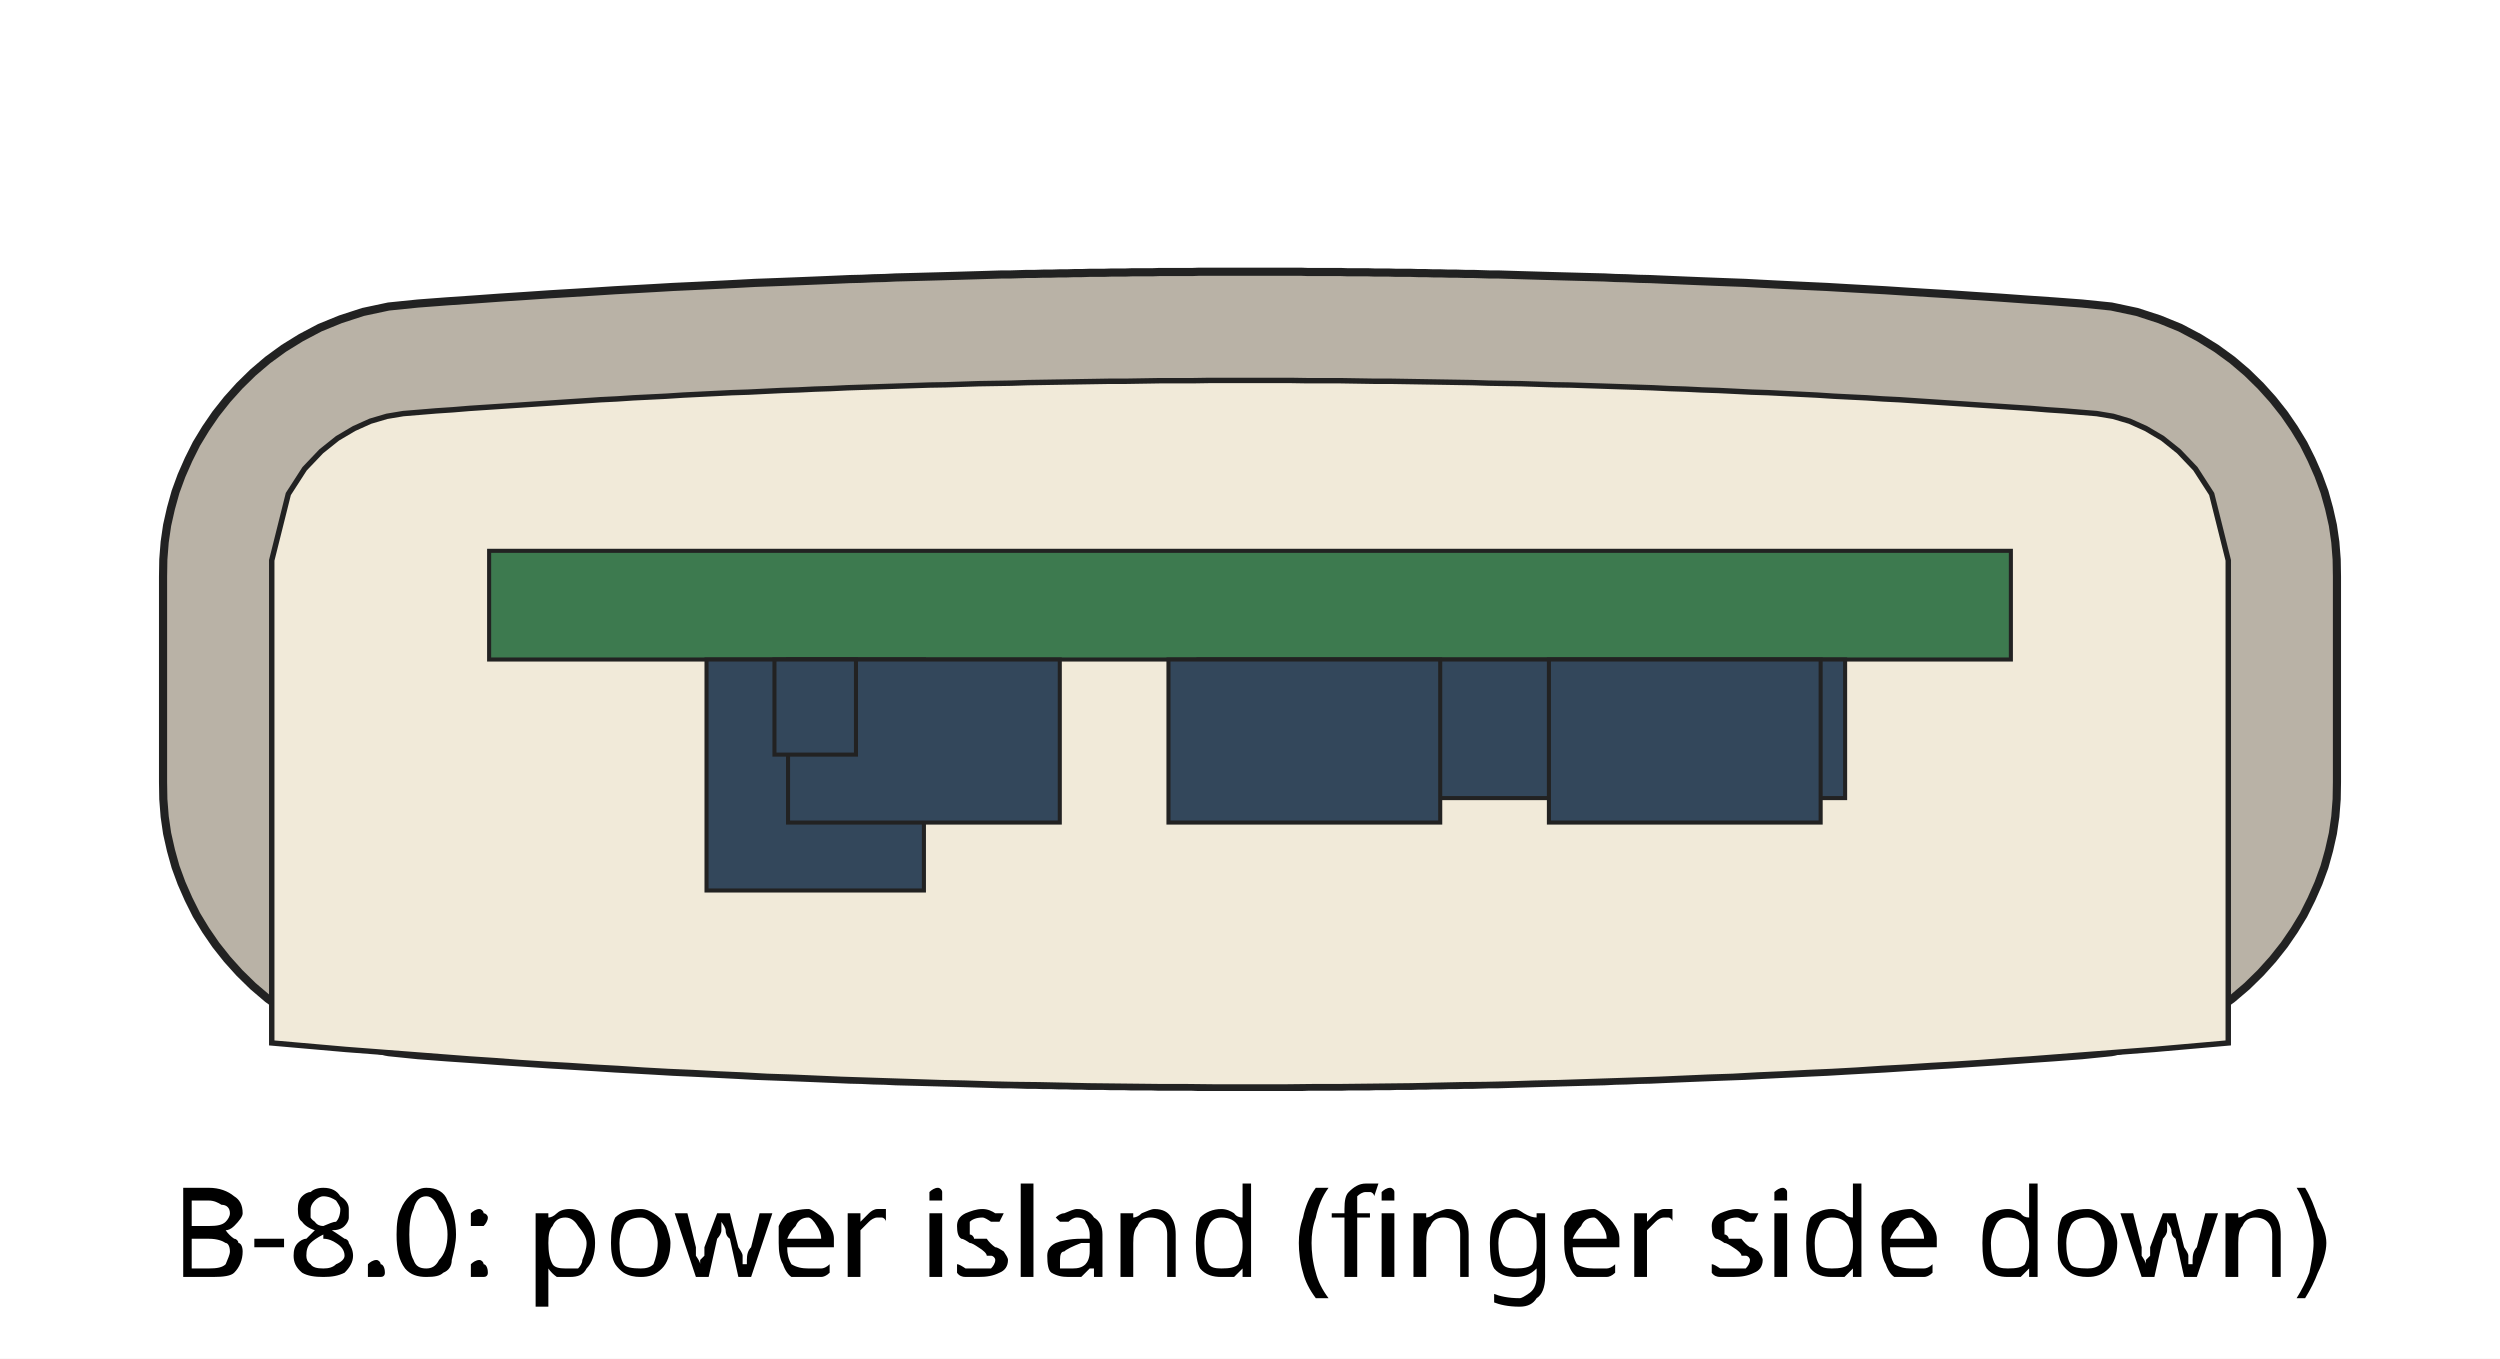
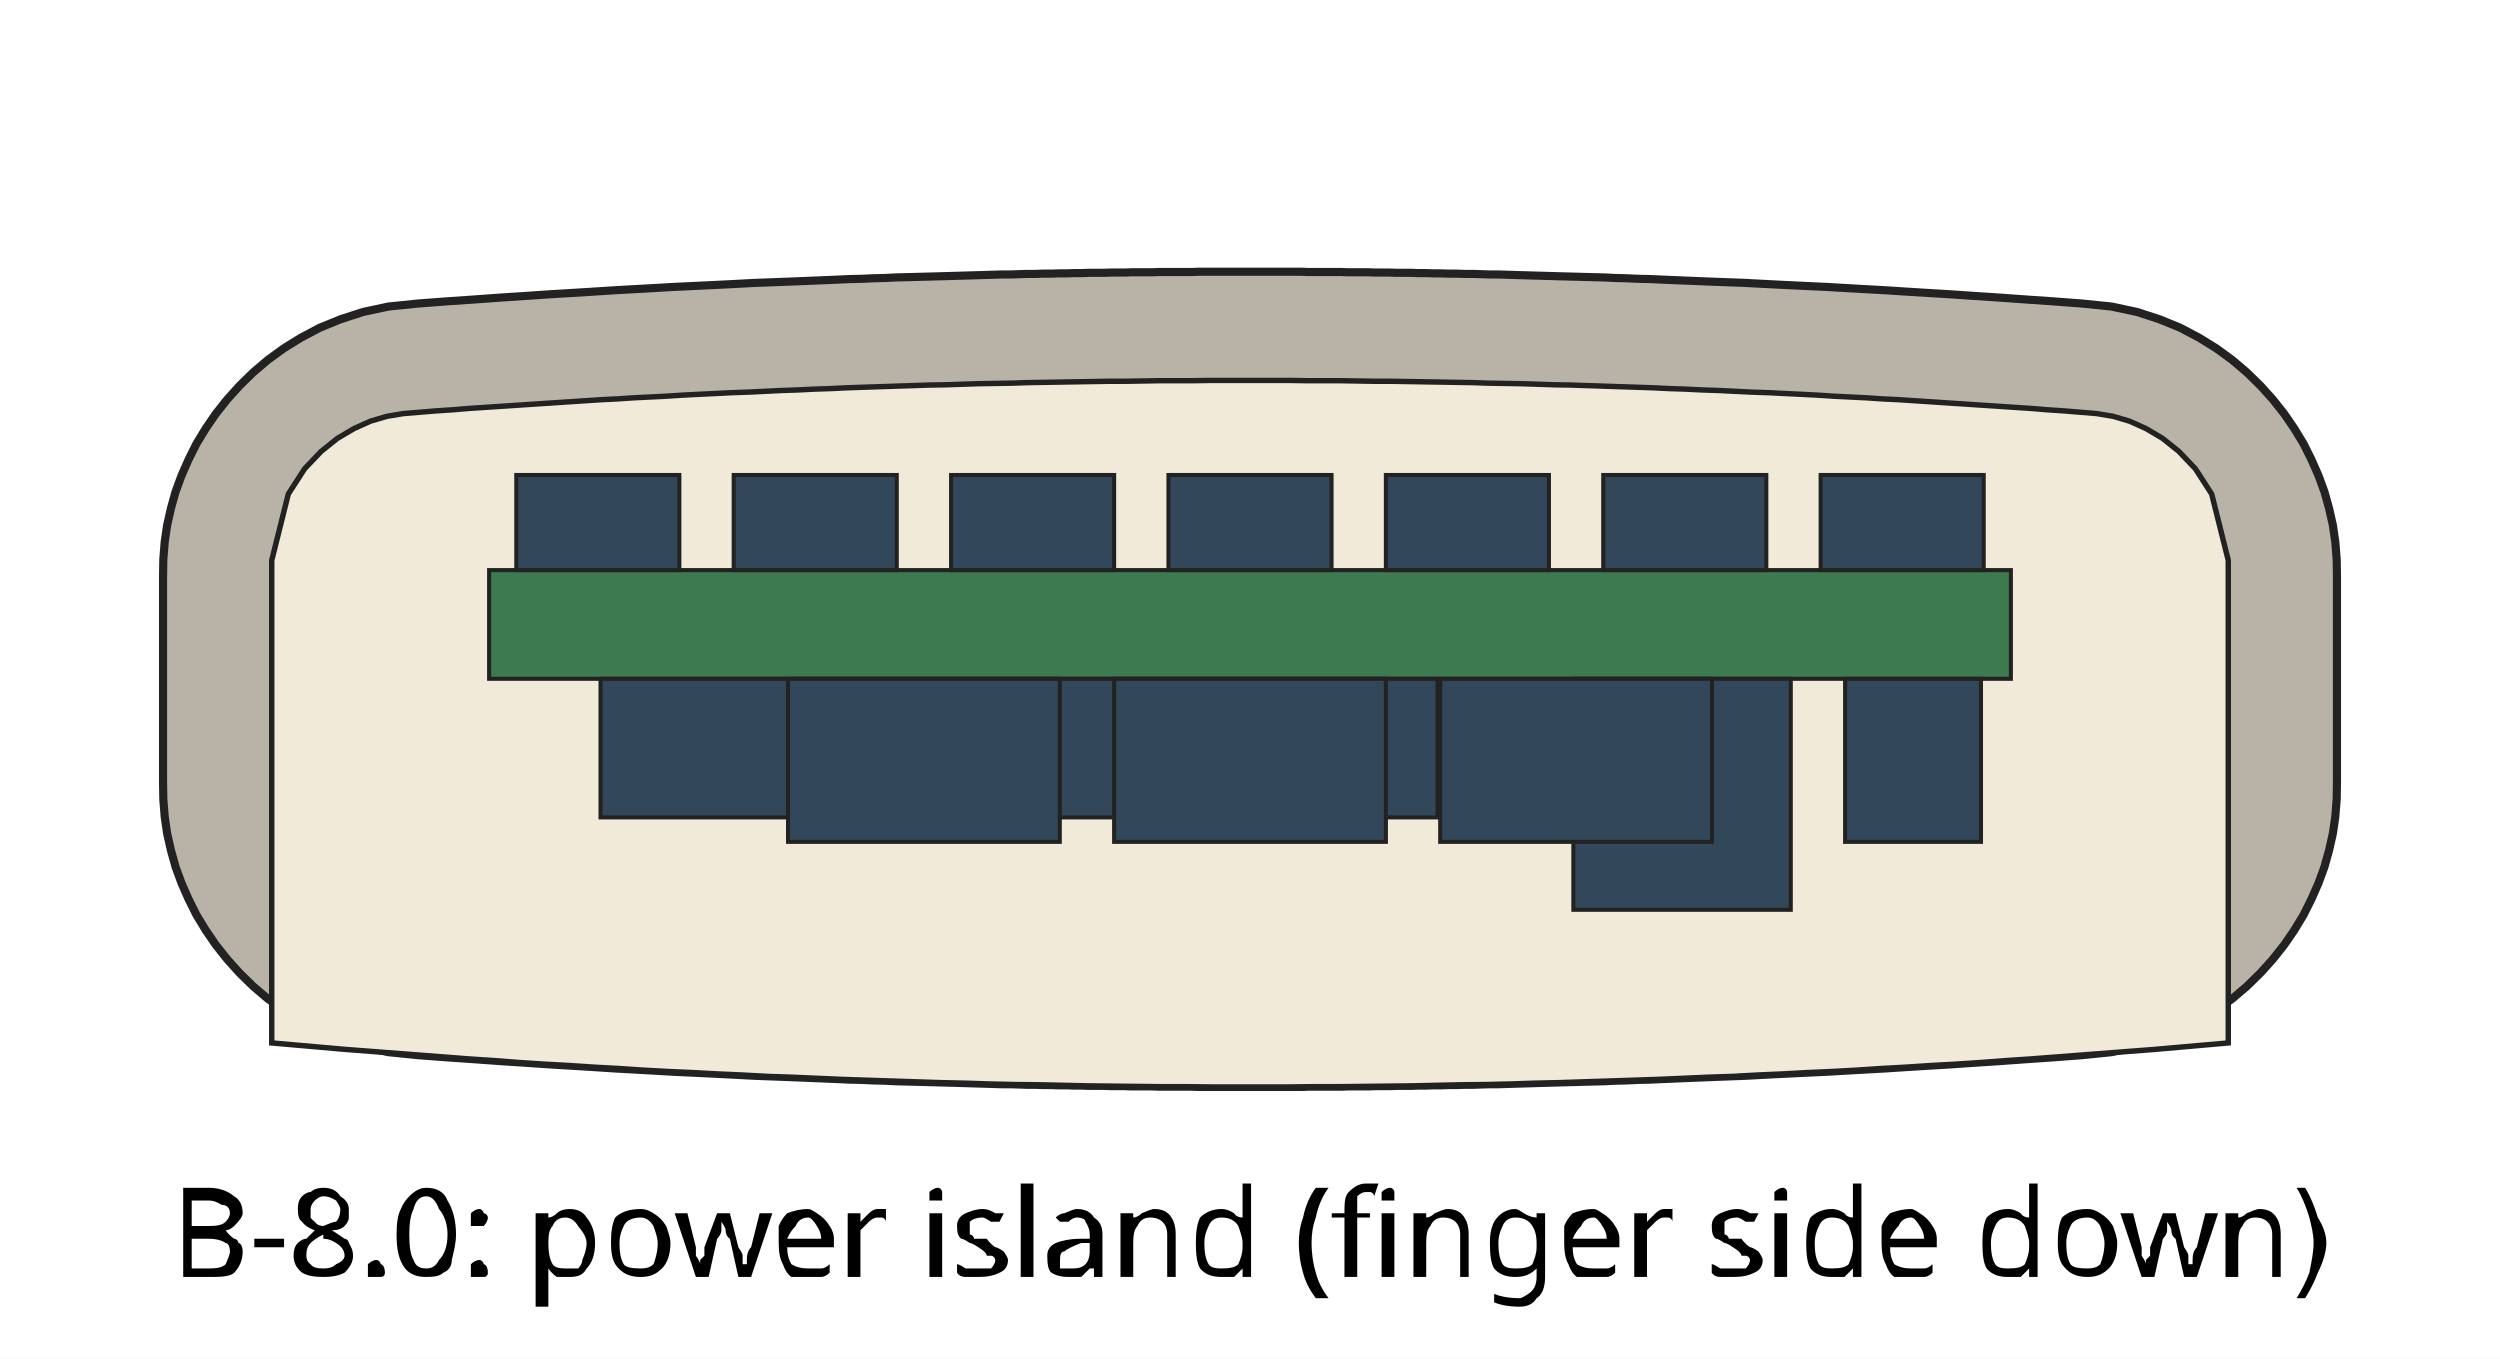
<svg xmlns="http://www.w3.org/2000/svg" viewBox="-4.60 -2.50 9.20 5.00" width="640" font-family="sans-serif">
  <rect x="-4.60" y="-2.50" width="9.20" height="5.00" fill="#fff" />
  <polygon points="0.000,-1.500 0.024,-1.500 0.047,-1.500 0.071,-1.500 0.094,-1.500 0.118,-1.500 0.142,-1.500 0.166,-1.500 0.189,-1.500 0.213,-1.499 0.237,-1.499 0.262,-1.499 0.286,-1.499 0.310,-1.499 0.335,-1.499 0.360,-1.498 0.385,-1.498 0.410,-1.498 0.435,-1.498 0.461,-1.497 0.486,-1.497 0.512,-1.497 0.539,-1.496 0.565,-1.496 0.592,-1.496 0.619,-1.495 0.647,-1.495 0.675,-1.494 0.703,-1.494 0.732,-1.493 0.761,-1.493 0.790,-1.492 0.820,-1.492 0.850,-1.491 0.881,-1.490 0.913,-1.490 0.945,-1.489 0.977,-1.488 1.011,-1.487 1.045,-1.486 1.079,-1.485 1.115,-1.484 1.151,-1.483 1.188,-1.482 1.225,-1.481 1.264,-1.480 1.304,-1.479 1.344,-1.477 1.386,-1.476 1.429,-1.474 1.473,-1.473 1.518,-1.471 1.565,-1.469 1.613,-1.467 1.662,-1.465 1.713,-1.463 1.766,-1.461 1.821,-1.459 1.877,-1.456 1.935,-1.453 1.996,-1.450 2.059,-1.447 2.124,-1.444 2.192,-1.440 2.263,-1.436 2.336,-1.432 2.413,-1.427 2.494,-1.422 2.577,-1.417 2.665,-1.411 2.757,-1.405 2.854,-1.398 2.956,-1.391 3.062,-1.383 3.170,-1.372 3.264,-1.352 3.347,-1.325 3.423,-1.294 3.493,-1.257 3.556,-1.218 3.615,-1.175 3.669,-1.129 3.719,-1.080 3.764,-1.030 3.806,-0.977 3.843,-0.923 3.877,-0.867 3.906,-0.809 3.932,-0.750 3.954,-0.690 3.971,-0.629 3.985,-0.567 3.994,-0.505 3.999,-0.441 4.000,-0.378 4.000,-0.315 4.000,-0.252 4.000,-0.189 4.000,-0.126 4.000,-0.063 4.000,-0.000 4.000,0.063 4.000,0.126 4.000,0.189 4.000,0.252 4.000,0.315 4.000,0.378 3.999,0.441 3.994,0.505 3.985,0.567 3.971,0.629 3.954,0.690 3.932,0.750 3.906,0.809 3.877,0.867 3.843,0.923 3.806,0.977 3.764,1.030 3.719,1.080 3.669,1.129 3.615,1.175 3.556,1.218 3.493,1.257 3.423,1.294 3.347,1.325 3.264,1.352 3.170,1.372 3.062,1.383 2.956,1.391 2.854,1.398 2.757,1.405 2.665,1.411 2.577,1.417 2.494,1.422 2.413,1.427 2.336,1.432 2.263,1.436 2.192,1.440 2.124,1.444 2.059,1.447 1.996,1.450 1.935,1.453 1.877,1.456 1.821,1.459 1.766,1.461 1.713,1.463 1.662,1.465 1.613,1.467 1.565,1.469 1.518,1.471 1.473,1.473 1.429,1.474 1.386,1.476 1.344,1.477 1.304,1.479 1.264,1.480 1.225,1.481 1.188,1.482 1.151,1.483 1.115,1.484 1.079,1.485 1.045,1.486 1.011,1.487 0.977,1.488 0.945,1.489 0.913,1.490 0.881,1.490 0.850,1.491 0.820,1.492 0.790,1.492 0.761,1.493 0.732,1.493 0.703,1.494 0.675,1.494 0.647,1.495 0.619,1.495 0.592,1.496 0.565,1.496 0.539,1.496 0.512,1.497 0.486,1.497 0.461,1.497 0.435,1.498 0.410,1.498 0.385,1.498 0.360,1.498 0.335,1.499 0.310,1.499 0.286,1.499 0.262,1.499 0.237,1.499 0.213,1.499 0.189,1.500 0.166,1.500 0.142,1.500 0.118,1.500 0.094,1.500 0.071,1.500 0.047,1.500 0.024,1.500 0.000,1.500 -0.024,1.500 -0.047,1.500 -0.071,1.500 -0.094,1.500 -0.118,1.500 -0.142,1.500 -0.166,1.500 -0.189,1.500 -0.213,1.499 -0.237,1.499 -0.262,1.499 -0.286,1.499 -0.310,1.499 -0.335,1.499 -0.360,1.498 -0.385,1.498 -0.410,1.498 -0.435,1.498 -0.461,1.497 -0.486,1.497 -0.512,1.497 -0.539,1.496 -0.565,1.496 -0.592,1.496 -0.619,1.495 -0.647,1.495 -0.675,1.494 -0.703,1.494 -0.732,1.493 -0.761,1.493 -0.790,1.492 -0.820,1.492 -0.850,1.491 -0.881,1.490 -0.913,1.490 -0.945,1.489 -0.977,1.488 -1.011,1.487 -1.045,1.486 -1.079,1.485 -1.115,1.484 -1.151,1.483 -1.188,1.482 -1.225,1.481 -1.264,1.480 -1.304,1.479 -1.344,1.477 -1.386,1.476 -1.429,1.474 -1.473,1.473 -1.518,1.471 -1.565,1.469 -1.613,1.467 -1.662,1.465 -1.713,1.463 -1.766,1.461 -1.821,1.459 -1.877,1.456 -1.935,1.453 -1.996,1.450 -2.059,1.447 -2.124,1.444 -2.192,1.440 -2.263,1.436 -2.336,1.432 -2.413,1.427 -2.494,1.422 -2.577,1.417 -2.665,1.411 -2.757,1.405 -2.854,1.398 -2.956,1.391 -3.062,1.383 -3.170,1.372 -3.264,1.352 -3.347,1.325 -3.423,1.294 -3.493,1.257 -3.556,1.218 -3.615,1.175 -3.669,1.129 -3.719,1.080 -3.764,1.030 -3.806,0.977 -3.843,0.923 -3.877,0.867 -3.906,0.809 -3.932,0.750 -3.954,0.690 -3.971,0.629 -3.985,0.567 -3.994,0.505 -3.999,0.441 -4.000,0.378 -4.000,0.315 -4.000,0.252 -4.000,0.189 -4.000,0.126 -4.000,0.063 -4.000,0.000 -4.000,-0.063 -4.000,-0.126 -4.000,-0.189 -4.000,-0.252 -4.000,-0.315 -4.000,-0.378 -3.999,-0.441 -3.994,-0.505 -3.985,-0.567 -3.971,-0.629 -3.954,-0.690 -3.932,-0.750 -3.906,-0.809 -3.877,-0.867 -3.843,-0.923 -3.806,-0.977 -3.764,-1.030 -3.719,-1.080 -3.669,-1.129 -3.615,-1.175 -3.556,-1.218 -3.493,-1.257 -3.423,-1.294 -3.347,-1.325 -3.264,-1.352 -3.170,-1.372 -3.062,-1.383 -2.956,-1.391 -2.854,-1.398 -2.757,-1.405 -2.665,-1.411 -2.577,-1.417 -2.494,-1.422 -2.413,-1.427 -2.336,-1.432 -2.263,-1.436 -2.192,-1.440 -2.124,-1.444 -2.059,-1.447 -1.996,-1.450 -1.935,-1.453 -1.877,-1.456 -1.821,-1.459 -1.766,-1.461 -1.713,-1.463 -1.662,-1.465 -1.613,-1.467 -1.565,-1.469 -1.518,-1.471 -1.473,-1.473 -1.429,-1.474 -1.386,-1.476 -1.344,-1.477 -1.304,-1.479 -1.264,-1.480 -1.225,-1.481 -1.188,-1.482 -1.151,-1.483 -1.115,-1.484 -1.079,-1.485 -1.045,-1.486 -1.011,-1.487 -0.977,-1.488 -0.945,-1.489 -0.913,-1.490 -0.881,-1.490 -0.850,-1.491 -0.820,-1.492 -0.790,-1.492 -0.761,-1.493 -0.732,-1.493 -0.703,-1.494 -0.675,-1.494 -0.647,-1.495 -0.619,-1.495 -0.592,-1.496 -0.565,-1.496 -0.539,-1.496 -0.512,-1.497 -0.486,-1.497 -0.461,-1.497 -0.435,-1.498 -0.410,-1.498 -0.385,-1.498 -0.360,-1.498 -0.335,-1.499 -0.310,-1.499 -0.286,-1.499 -0.262,-1.499 -0.237,-1.499 -0.213,-1.499 -0.189,-1.500 -0.166,-1.500 -0.142,-1.500 -0.118,-1.500 -0.094,-1.500 -0.071,-1.500 -0.047,-1.500 -0.024,-1.500" fill="#b9b2a6" stroke="#222" stroke-width="0.03" />
  <polygon points="-3.600,-0.438 -3.539,-0.682 -3.479,-0.775 -3.418,-0.839 -3.358,-0.887 -3.297,-0.923 -3.237,-0.950 -3.176,-0.968 -3.116,-0.978 -3.055,-0.983 -2.995,-0.988 -2.934,-0.992 -2.874,-0.997 -2.813,-1.001 -2.753,-1.005 -2.692,-1.009 -2.632,-1.013 -2.571,-1.017 -2.511,-1.021 -2.450,-1.025 -2.390,-1.029 -2.329,-1.032 -2.269,-1.036 -2.208,-1.039 -2.148,-1.042 -2.087,-1.046 -2.027,-1.049 -1.966,-1.052 -1.906,-1.055 -1.845,-1.057 -1.785,-1.060 -1.724,-1.063 -1.664,-1.065 -1.603,-1.068 -1.543,-1.070 -1.482,-1.073 -1.422,-1.075 -1.361,-1.077 -1.301,-1.079 -1.240,-1.081 -1.180,-1.083 -1.119,-1.084 -1.059,-1.086 -0.998,-1.088 -0.938,-1.089 -0.877,-1.090 -0.817,-1.092 -0.756,-1.093 -0.696,-1.094 -0.635,-1.095 -0.575,-1.096 -0.514,-1.097 -0.454,-1.097 -0.393,-1.098 -0.333,-1.099 -0.272,-1.099 -0.212,-1.099 -0.151,-1.100 -0.091,-1.100 -0.030,-1.100 0.030,-1.100 0.091,-1.100 0.151,-1.100 0.212,-1.099 0.272,-1.099 0.333,-1.099 0.393,-1.098 0.454,-1.097 0.514,-1.097 0.575,-1.096 0.635,-1.095 0.696,-1.094 0.756,-1.093 0.817,-1.092 0.877,-1.090 0.938,-1.089 0.998,-1.088 1.059,-1.086 1.119,-1.084 1.180,-1.083 1.240,-1.081 1.301,-1.079 1.361,-1.077 1.422,-1.075 1.482,-1.073 1.543,-1.070 1.603,-1.068 1.664,-1.065 1.724,-1.063 1.785,-1.060 1.845,-1.057 1.906,-1.055 1.966,-1.052 2.027,-1.049 2.087,-1.046 2.148,-1.042 2.208,-1.039 2.269,-1.036 2.329,-1.032 2.390,-1.029 2.450,-1.025 2.511,-1.021 2.571,-1.017 2.632,-1.013 2.692,-1.009 2.753,-1.005 2.813,-1.001 2.874,-0.997 2.934,-0.992 2.995,-0.988 3.055,-0.983 3.116,-0.978 3.176,-0.968 3.237,-0.950 3.297,-0.923 3.358,-0.887 3.418,-0.839 3.479,-0.775 3.539,-0.682 3.600,-0.438 3.600,1.338 3.509,1.346 3.418,1.354 3.327,1.362 3.235,1.369 3.144,1.376 3.053,1.383 2.962,1.390 2.871,1.397 2.780,1.403 2.689,1.410 2.597,1.416 2.506,1.421 2.415,1.427 2.324,1.432 2.233,1.438 2.142,1.443 2.051,1.447 1.959,1.452 1.868,1.456 1.777,1.461 1.686,1.464 1.595,1.468 1.504,1.472 1.413,1.475 1.322,1.478 1.230,1.481 1.139,1.484 1.048,1.486 0.957,1.489 0.866,1.491 0.775,1.492 0.684,1.494 0.592,1.496 0.501,1.497 0.410,1.498 0.319,1.499 0.228,1.499 0.137,1.500 0.046,1.500 -0.046,1.500 -0.137,1.500 -0.228,1.499 -0.319,1.499 -0.410,1.498 -0.501,1.497 -0.592,1.496 -0.684,1.494 -0.775,1.492 -0.866,1.491 -0.957,1.489 -1.048,1.486 -1.139,1.484 -1.230,1.481 -1.322,1.478 -1.413,1.475 -1.504,1.472 -1.595,1.468 -1.686,1.464 -1.777,1.461 -1.868,1.456 -1.959,1.452 -2.051,1.447 -2.142,1.443 -2.233,1.438 -2.324,1.432 -2.415,1.427 -2.506,1.421 -2.597,1.416 -2.689,1.410 -2.780,1.403 -2.871,1.397 -2.962,1.390 -3.053,1.383 -3.144,1.376 -3.235,1.369 -3.327,1.362 -3.418,1.354 -3.509,1.346 -3.600,1.338" fill="#f1ead9" stroke="#222" stroke-width="0.02" />
-   <polygon points="-2.800,-0.073 -2.800,-0.473 2.800,-0.473 2.800,-0.073" fill="#3d7a4f" stroke="#222" stroke-width="0.015" />
-   <polygon points="-0.190,0.437 -0.190,-0.073 2.190,-0.073 2.190,0.437" fill="#33475b" stroke="#222" stroke-width="0.015" />
-   <polygon points="-2.000,0.777 -2.000,-0.073 -1.200,-0.073 -1.200,0.777" fill="#33475b" stroke="#222" stroke-width="0.015" />
-   <polygon points="1.100,0.527 1.100,-0.073 2.100,-0.073 2.100,0.527" fill="#33475b" stroke="#222" stroke-width="0.015" />
-   <polygon points="-0.300,0.527 -0.300,-0.073 0.700,-0.073 0.700,0.527" fill="#33475b" stroke="#222" stroke-width="0.015" />
-   <polygon points="-1.700,0.527 -1.700,-0.073 -0.700,-0.073 -0.700,0.527" fill="#33475b" stroke="#222" stroke-width="0.015" />
-   <polygon points="-1.750,0.277 -1.750,-0.073 -1.450,-0.073 -1.450,0.277" fill="#33475b" stroke="#222" stroke-width="0.015" />
+   <polygon points="-2.800,-0.002 -2.800,-0.402 2.800,-0.402 2.800,-0.002" fill="#3d7a4f" stroke="#222" stroke-width="0.015" />
+   <polygon points="-2.390,0.508 -2.390,-0.002 0.690,-0.002 0.690,0.508" fill="#33475b" stroke="#222" stroke-width="0.015" />
+   <polygon points="1.190,0.848 1.190,-0.002 1.990,-0.002 1.990,0.848" fill="#33475b" stroke="#222" stroke-width="0.015" />
+   <polygon points="2.190,0.598 2.190,-0.002 2.690,-0.002 2.690,0.598" fill="#33475b" stroke="#222" stroke-width="0.015" />
+   <polygon points="-1.700,0.598 -1.700,-0.002 -0.700,-0.002 -0.700,0.598" fill="#33475b" stroke="#222" stroke-width="0.015" />
+   <polygon points="-0.500,0.598 -0.500,-0.002 0.500,-0.002 0.500,0.598" fill="#33475b" stroke="#222" stroke-width="0.015" />
+   <polygon points="0.700,0.598 0.700,-0.002 1.700,-0.002 1.700,0.598" fill="#33475b" stroke="#222" stroke-width="0.015" />
+   <polygon points="-2.700,-0.402 -2.700,-0.752 -2.100,-0.752 -2.100,-0.402" fill="#33475b" stroke="#222" stroke-width="0.015" />
+   <polygon points="-1.900,-0.402 -1.900,-0.752 -1.300,-0.752 -1.300,-0.402" fill="#33475b" stroke="#222" stroke-width="0.015" />
+   <polygon points="-1.100,-0.402 -1.100,-0.752 -0.500,-0.752 -0.500,-0.402" fill="#33475b" stroke="#222" stroke-width="0.015" />
+   <polygon points="-0.300,-0.402 -0.300,-0.752 0.300,-0.752 0.300,-0.402" fill="#33475b" stroke="#222" stroke-width="0.015" />
+   <polygon points="0.500,-0.402 0.500,-0.752 1.100,-0.752 1.100,-0.402" fill="#33475b" stroke="#222" stroke-width="0.015" />
+   <polygon points="1.300,-0.402 1.300,-0.752 1.900,-0.752 1.900,-0.402" fill="#33475b" stroke="#222" stroke-width="0.015" />
+   <polygon points="2.100,-0.402 2.100,-0.752 2.700,-0.752 2.700,-0.402" fill="#33475b" stroke="#222" stroke-width="0.015" />
  <text x="0" y="2.20" font-size="0.45" text-anchor="middle">B-8.0: power island (finger side down)</text>
</svg>
